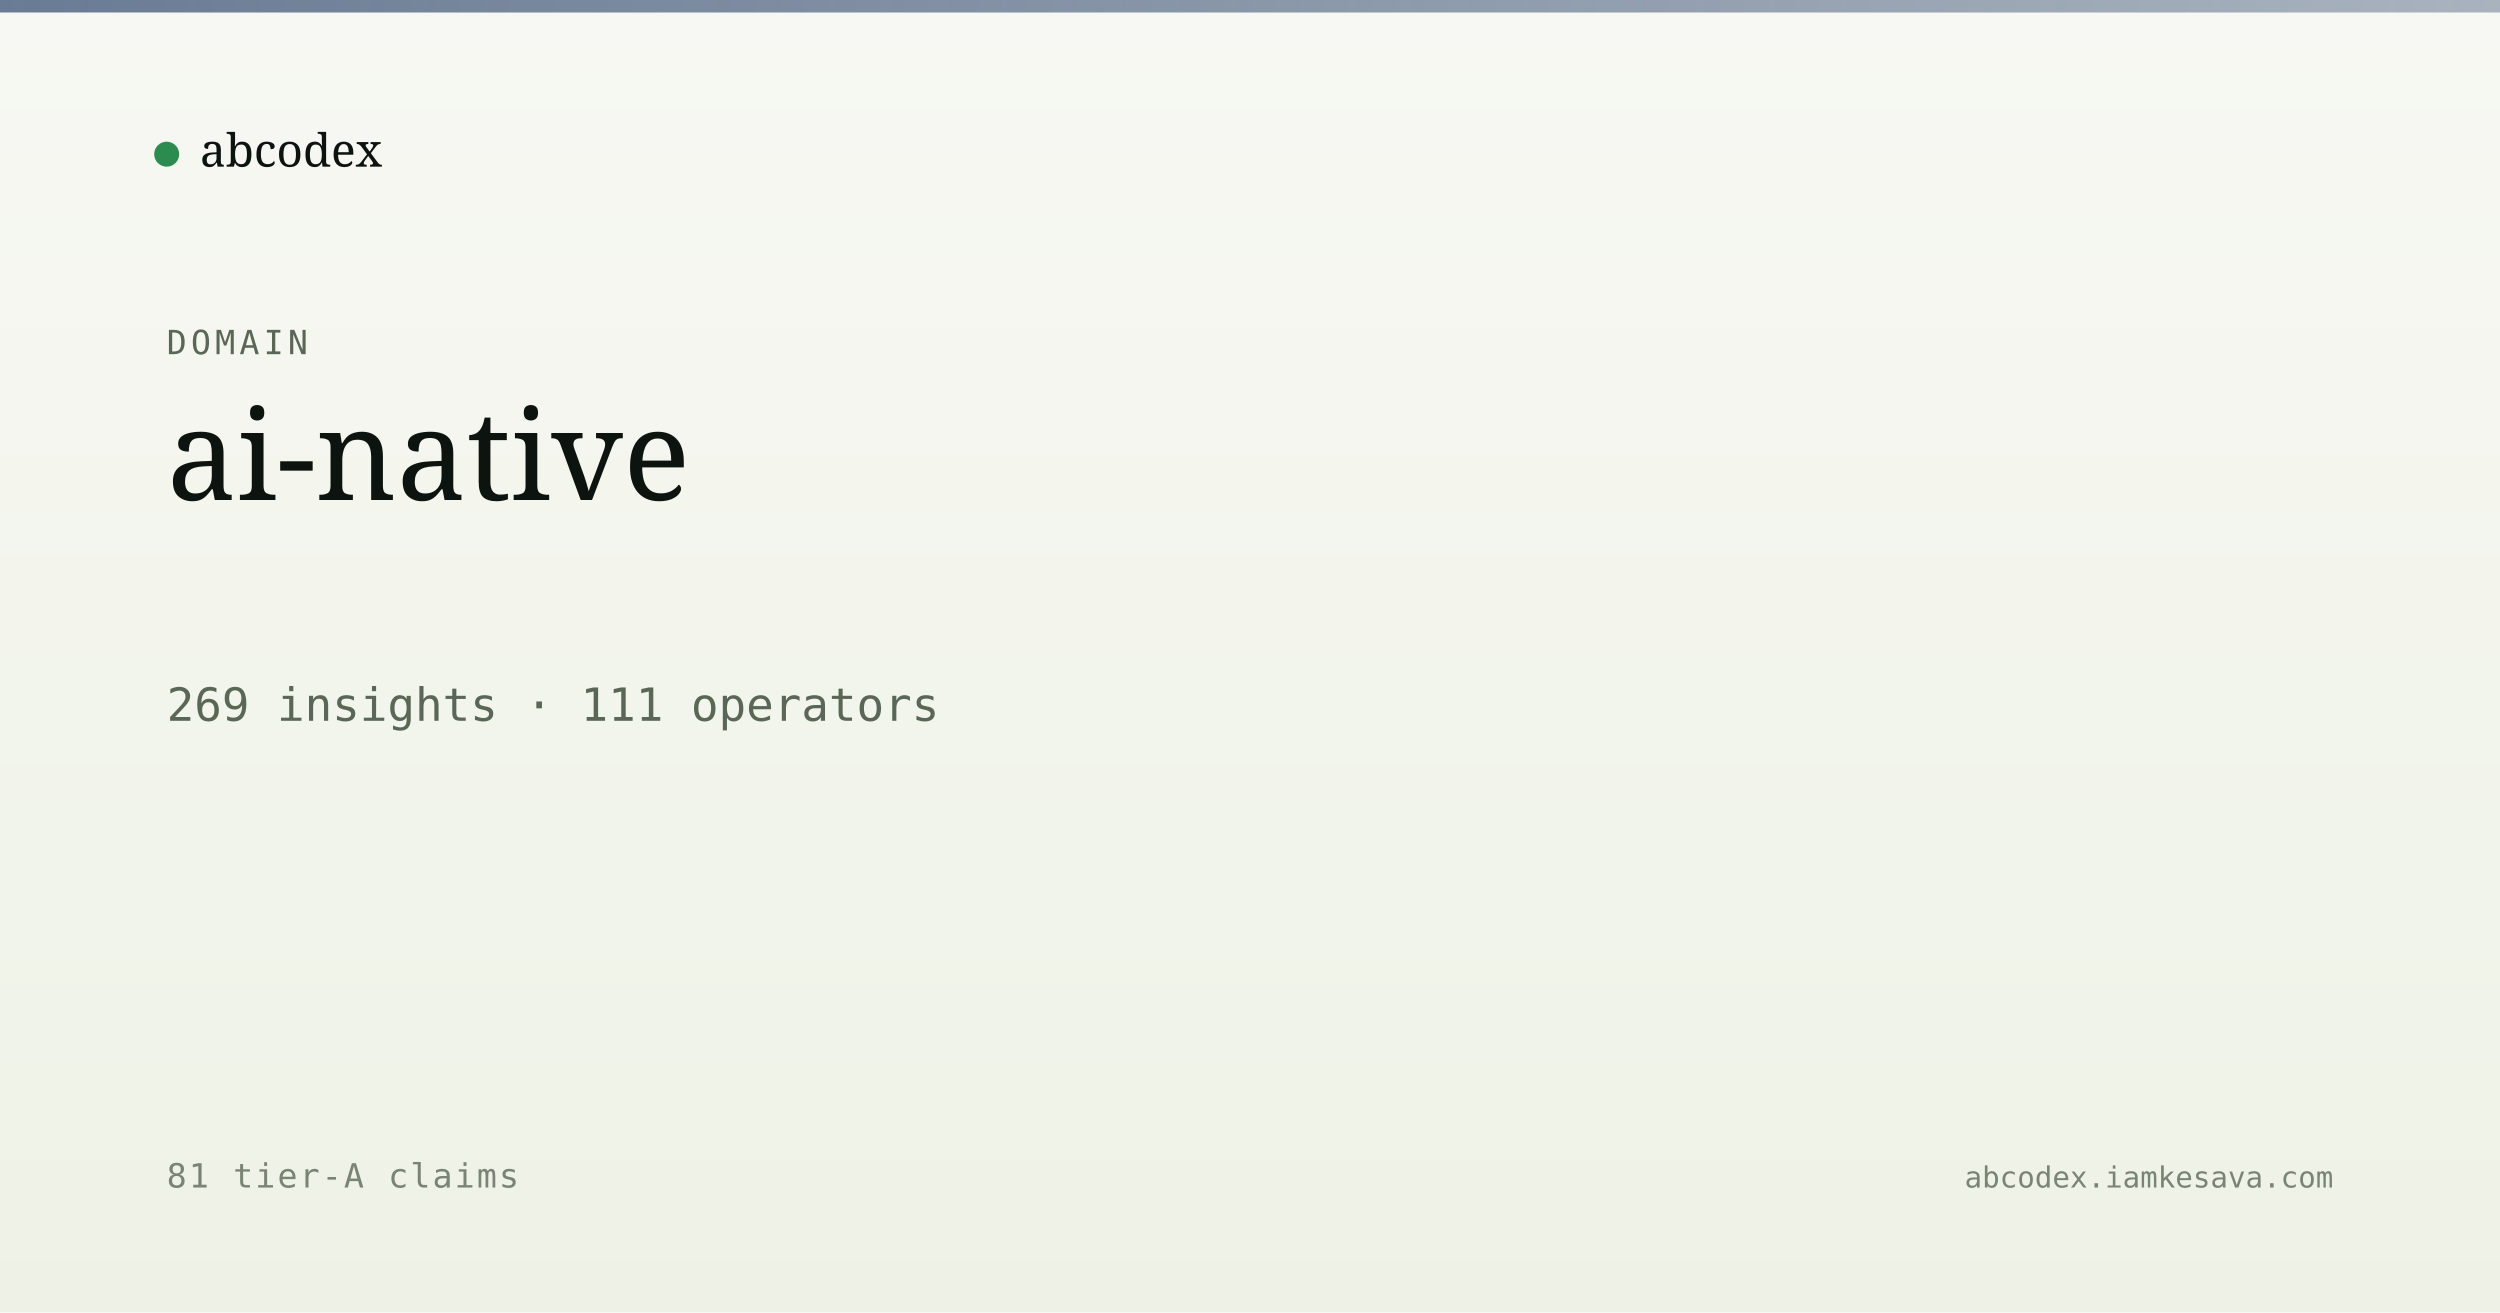
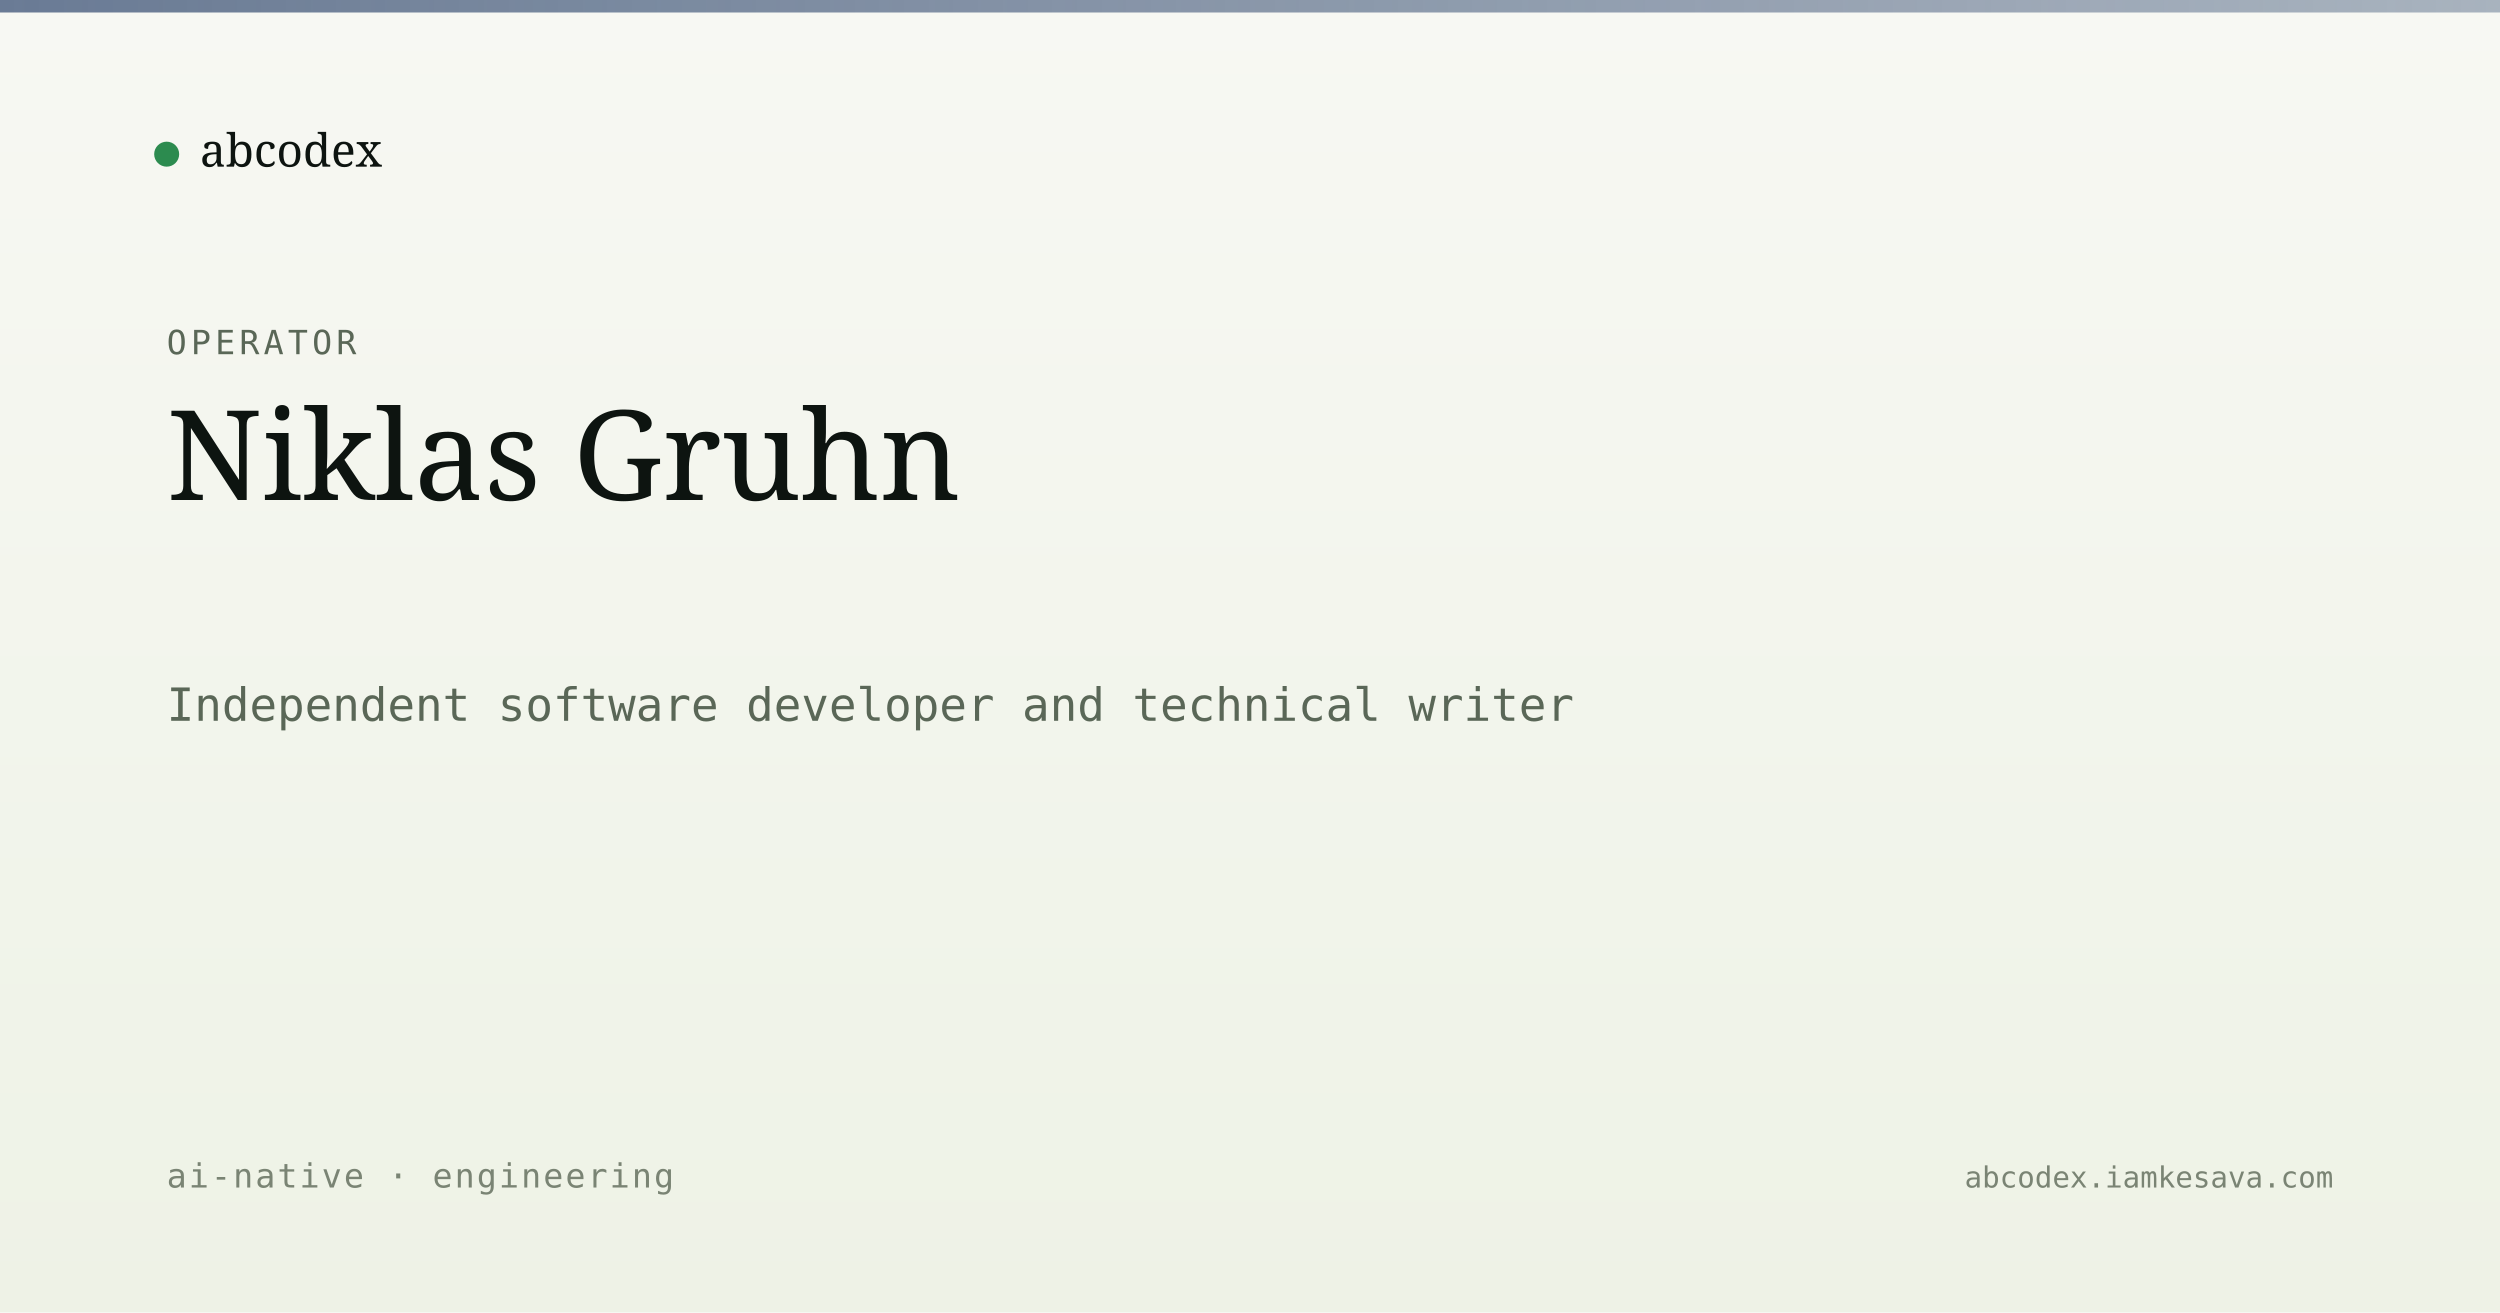
<svg xmlns="http://www.w3.org/2000/svg" viewBox="0 0 1200 630" width="1200" height="630">
  <defs>
    <linearGradient id="bg" x1="0" y1="0" x2="0" y2="1">
      <stop offset="0" stop-color="#f7f8f3" />
      <stop offset="1" stop-color="#eef2e6" />
    </linearGradient>
    <linearGradient id="band" x1="0" y1="0" x2="1" y2="0">
      <stop offset="0" stop-color="#5a6d8a" stop-opacity="0.9" />
      <stop offset="1" stop-color="#5a6d8a" stop-opacity="0.5" />
    </linearGradient>
  </defs>
  <rect width="1200" height="630" fill="url(#bg)" />
  <rect x="0" y="0" width="1200" height="6" fill="url(#band)" />
  <g transform="translate(80, 60)">
    <circle cx="0" cy="14" r="6" fill="#2c8b4f" />
    <text x="16" y="20" font-family="Newsreader, serif" font-size="22" fill="#0d1410">abcodex</text>
  </g>
-   <text x="80" y="170" font-family="JetBrains Mono, monospace" font-size="16" fill="#5a6757" letter-spacing="2">DOMAIN</text>
-   <text x="80" y="240" font-family="Newsreader, serif" font-size="60" font-weight="500" fill="#0d1410">ai-native</text>
-   <text x="80" y="346" font-family="JetBrains Mono, monospace" font-size="22" fill="#5a6757">269 insights · 111 operators</text>
-   <text x="80" y="570" font-family="JetBrains Mono, monospace" font-size="16" fill="#7a8474" letter-spacing="1">81 tier-A claims</text>
+   <text x="80" y="170" font-family="JetBrains Mono, monospace" font-size="16" fill="#5a6757" letter-spacing="2">OPERATOR</text>
+   <text x="80" y="240" font-family="Newsreader, serif" font-size="60" font-weight="500" fill="#0d1410">Niklas Gruhn</text>
+   <text x="80" y="346" font-family="JetBrains Mono, monospace" font-size="22" fill="#5a6757">Independent software developer and technical writer</text>
+   <text x="80" y="570" font-family="JetBrains Mono, monospace" font-size="16" fill="#7a8474" letter-spacing="1">ai-native · engineering</text>
  <text x="1120" y="570" text-anchor="end" font-family="JetBrains Mono, monospace" font-size="14" fill="#7a8474">abcodex.iamkesava.com</text>
</svg>
